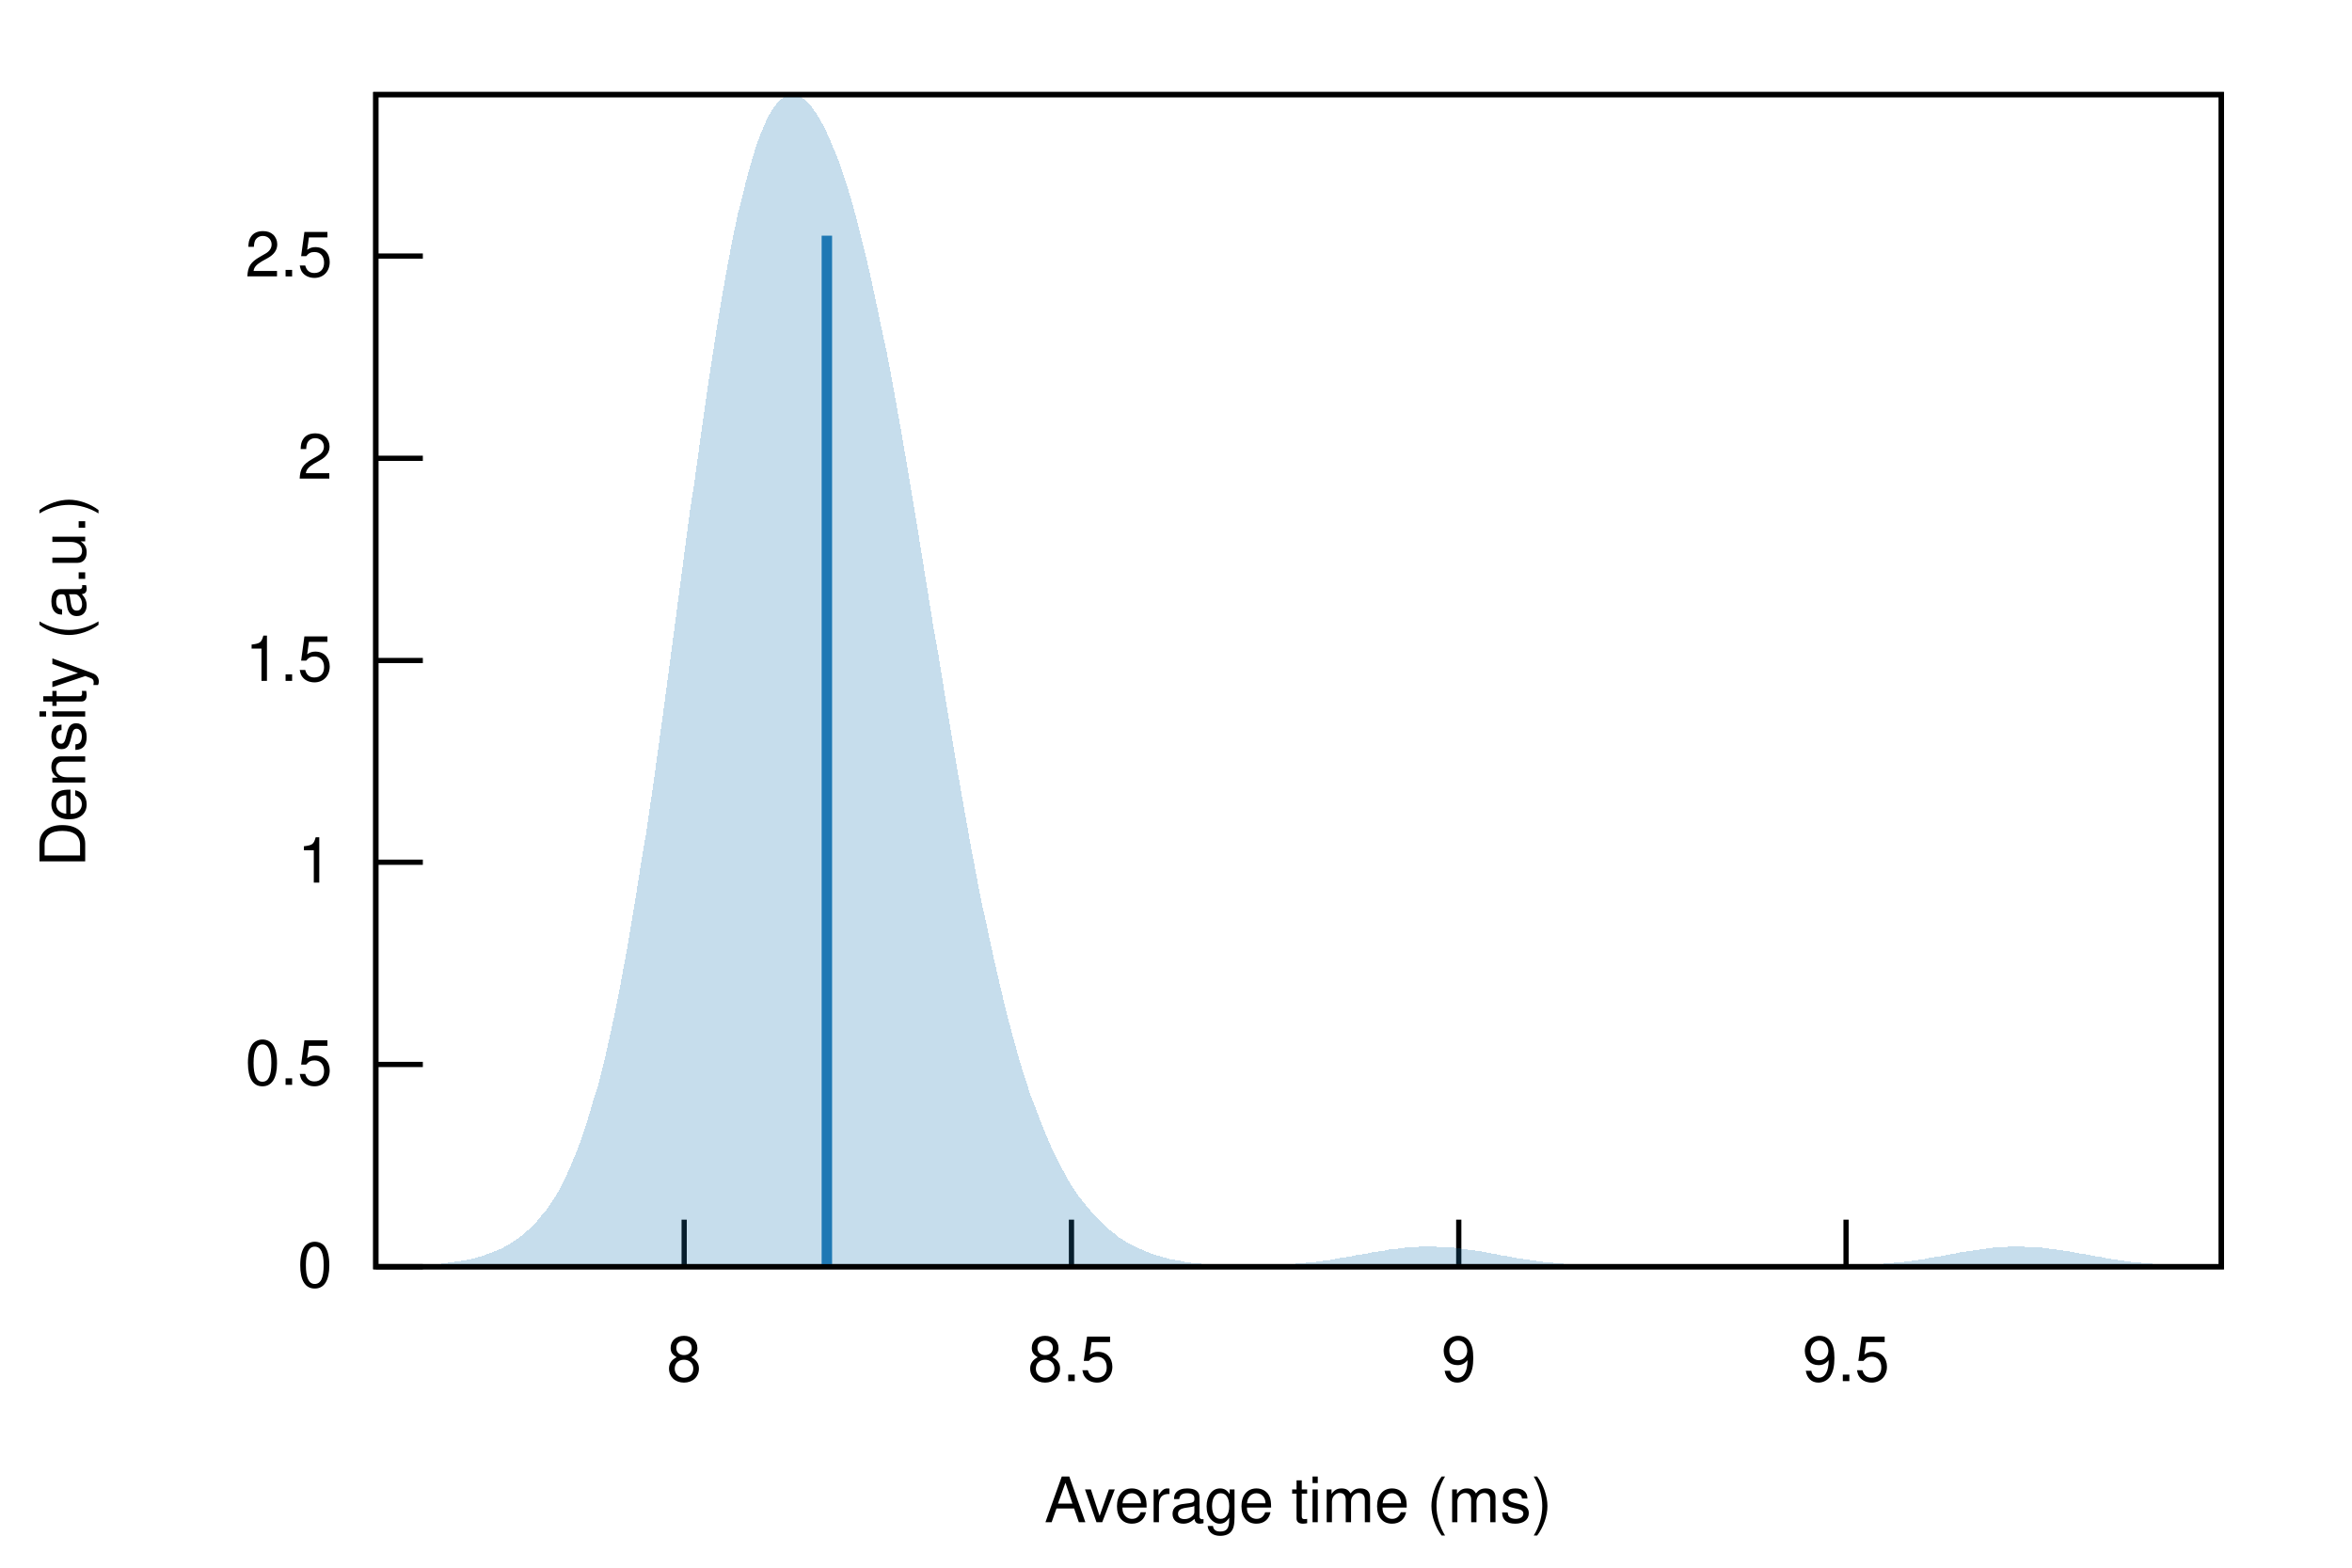
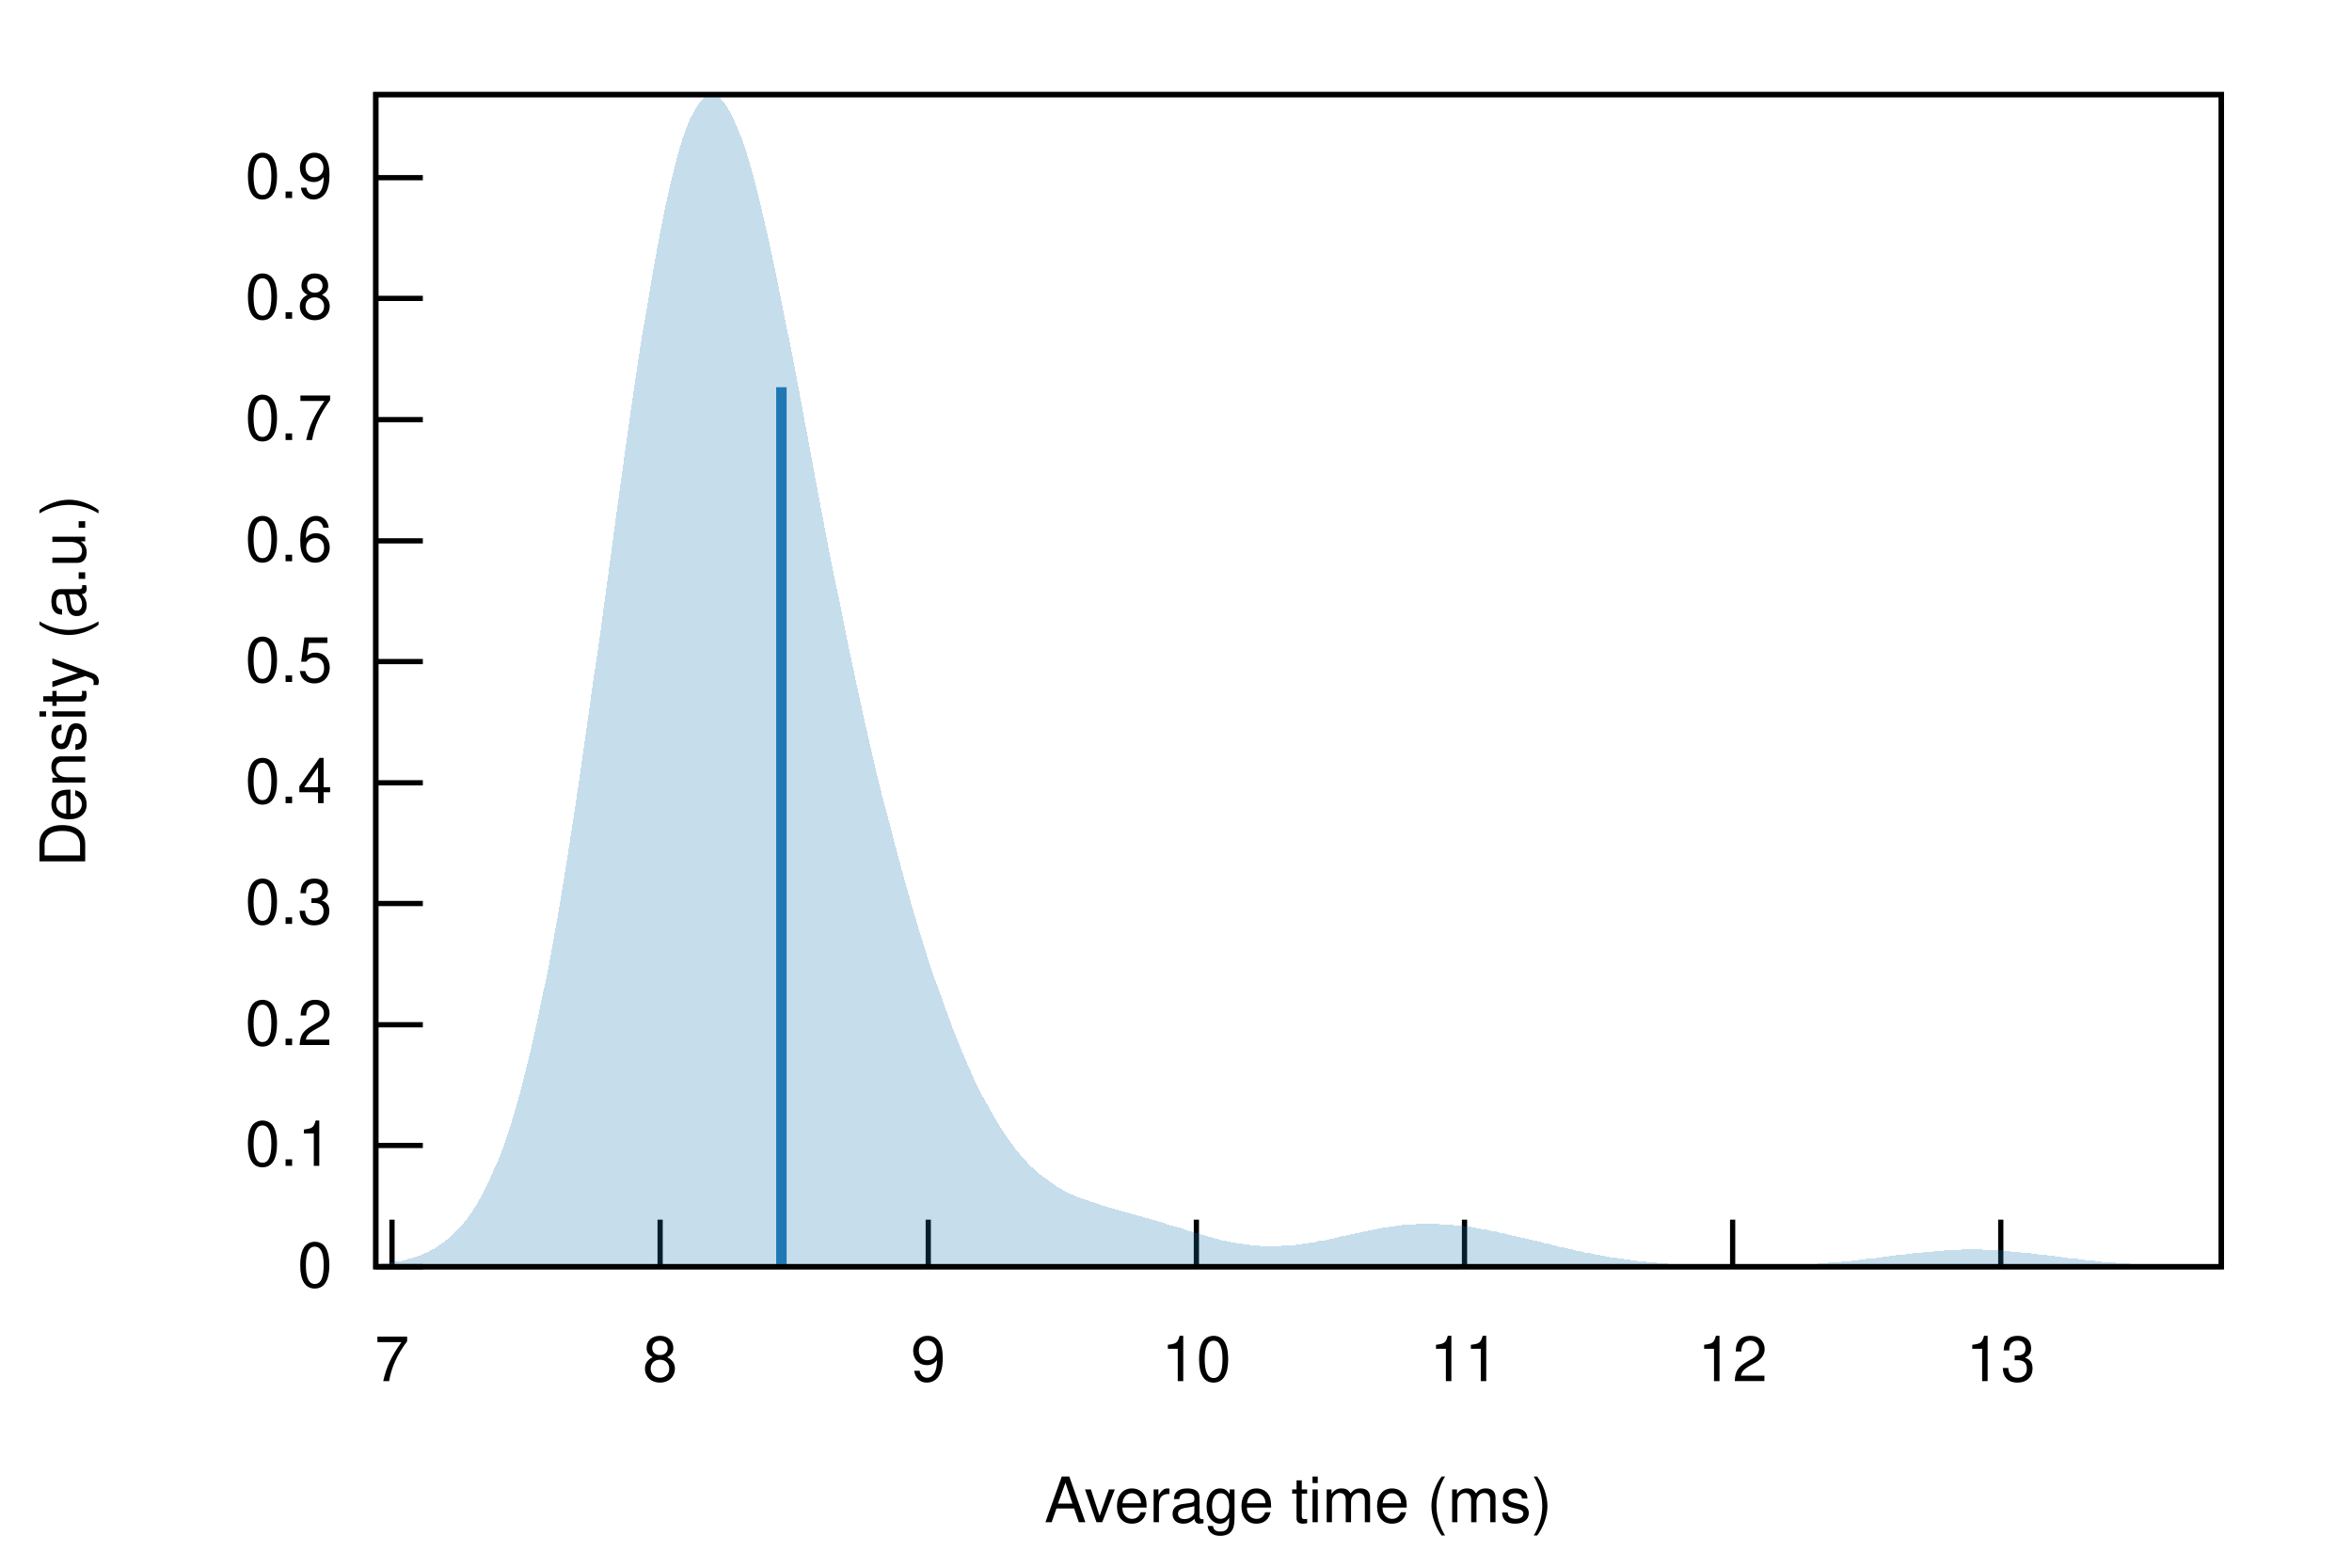
<svg xmlns="http://www.w3.org/2000/svg" xmlns:xlink="http://www.w3.org/1999/xlink" viewBox="0 0 450 300">
  <g id="gnuplot_canvas">
    <rect x="0" y="0" width="450" height="300" fill="none" />
    <defs>
      <circle id="gpDot" r="0.5" stroke-width="0.5" stroke="currentColor" />
      <path id="gpPt0" stroke-width="0.222" stroke="currentColor" d="M-1,0 h2 M0,-1 v2" />
      <path id="gpPt1" stroke-width="0.222" stroke="currentColor" d="M-1,-1 L1,1 M1,-1 L-1,1" />
      <path id="gpPt2" stroke-width="0.222" stroke="currentColor" d="M-1,0 L1,0 M0,-1 L0,1 M-1,-1 L1,1 M-1,1 L1,-1" />
      <rect id="gpPt3" stroke-width="0.222" stroke="currentColor" x="-1" y="-1" width="2" height="2" />
      <rect id="gpPt4" stroke-width="0.222" stroke="currentColor" fill="currentColor" x="-1" y="-1" width="2" height="2" />
      <circle id="gpPt5" stroke-width="0.222" stroke="currentColor" cx="0" cy="0" r="1" />
      <use xlink:href="#gpPt5" id="gpPt6" fill="currentColor" stroke="none" />
      <path id="gpPt7" stroke-width="0.222" stroke="currentColor" d="M0,-1.33 L-1.33,0.67 L1.33,0.67 z" />
      <use xlink:href="#gpPt7" id="gpPt8" fill="currentColor" stroke="none" />
      <use xlink:href="#gpPt7" id="gpPt9" stroke="currentColor" transform="rotate(180)" />
      <use xlink:href="#gpPt9" id="gpPt10" fill="currentColor" stroke="none" />
      <use xlink:href="#gpPt3" id="gpPt11" stroke="currentColor" transform="rotate(45)" />
      <use xlink:href="#gpPt11" id="gpPt12" fill="currentColor" stroke="none" />
      <path id="gpPt13" stroke-width="0.222" stroke="currentColor" d="M0,1.330 L1.265,0.411 L0.782,-1.067 L-0.782,-1.076 L-1.265,0.411 z" />
      <use xlink:href="#gpPt13" id="gpPt14" fill="currentColor" stroke="none" />
      <filter id="textbox" filterUnits="objectBoundingBox" x="0" y="0" height="1" width="1">
        <feFlood flood-color="white" flood-opacity="1" result="bgnd" />
        <feComposite in="SourceGraphic" in2="bgnd" operator="atop" />
      </filter>
      <filter id="greybox" filterUnits="objectBoundingBox" x="0" y="0" height="1" width="1">
        <feFlood flood-color="lightgrey" flood-opacity="1" result="grey" />
        <feComposite in="SourceGraphic" in2="grey" operator="atop" />
      </filter>
    </defs>
    <g fill="none" color="white" stroke="currentColor" stroke-width="1.00" stroke-linecap="butt" stroke-linejoin="miter">
</g>
    <g fill="none" color="black" stroke="currentColor" stroke-width="1.00" stroke-linecap="butt" stroke-linejoin="miter">
      <path stroke="black" d="M71.9,242.4 L80.9,242.4  " />
      <g transform="translate(63.6,246.3)" stroke="none" fill="black" font-family="Helvetica" font-size="12.00" text-anchor="end">
        <text>
          <tspan font-family="Helvetica"> 0</tspan>
        </text>
      </g>
    </g>
    <g fill="none" color="black" stroke="currentColor" stroke-width="1.00" stroke-linecap="butt" stroke-linejoin="miter">
-       <path stroke="black" d="M71.9,203.7 L80.9,203.7  " />
-       <g transform="translate(63.6,207.6)" stroke="none" fill="black" font-family="Helvetica" font-size="12.00" text-anchor="end">
+       <path stroke="black" d="M71.9,219.2 L80.9,219.2  " />
+       <g transform="translate(63.6,223.1)" stroke="none" fill="black" font-family="Helvetica" font-size="12.00" text-anchor="end">
+         <text>
+           <tspan font-family="Helvetica"> 0.1</tspan>
+         </text>
+       </g>
+     </g>
+     <g fill="none" color="black" stroke="currentColor" stroke-width="1.00" stroke-linecap="butt" stroke-linejoin="miter">
+       <path stroke="black" d="M71.9,196.1 L80.9,196.1  " />
+       <g transform="translate(63.6,200.0)" stroke="none" fill="black" font-family="Helvetica" font-size="12.00" text-anchor="end">
+         <text>
+           <tspan font-family="Helvetica"> 0.2</tspan>
+         </text>
+       </g>
+     </g>
+     <g fill="none" color="black" stroke="currentColor" stroke-width="1.00" stroke-linecap="butt" stroke-linejoin="miter">
+       <path stroke="black" d="M71.9,172.9 L80.9,172.9  " />
+       <g transform="translate(63.6,176.8)" stroke="none" fill="black" font-family="Helvetica" font-size="12.00" text-anchor="end">
+         <text>
+           <tspan font-family="Helvetica"> 0.3</tspan>
+         </text>
+       </g>
+     </g>
+     <g fill="none" color="black" stroke="currentColor" stroke-width="1.00" stroke-linecap="butt" stroke-linejoin="miter">
+       <path stroke="black" d="M71.9,149.8 L80.9,149.8  " />
+       <g transform="translate(63.6,153.7)" stroke="none" fill="black" font-family="Helvetica" font-size="12.00" text-anchor="end">
+         <text>
+           <tspan font-family="Helvetica"> 0.4</tspan>
+         </text>
+       </g>
+     </g>
+     <g fill="none" color="black" stroke="currentColor" stroke-width="1.00" stroke-linecap="butt" stroke-linejoin="miter">
+       <path stroke="black" d="M71.9,126.6 L80.9,126.6  " />
+       <g transform="translate(63.6,130.5)" stroke="none" fill="black" font-family="Helvetica" font-size="12.00" text-anchor="end">
        <text>
          <tspan font-family="Helvetica"> 0.5</tspan>
        </text>
      </g>
    </g>
    <g fill="none" color="black" stroke="currentColor" stroke-width="1.00" stroke-linecap="butt" stroke-linejoin="miter">
-       <path stroke="black" d="M71.9,165.0 L80.9,165.0  " />
-       <g transform="translate(63.6,168.9)" stroke="none" fill="black" font-family="Helvetica" font-size="12.00" text-anchor="end">
-         <text>
-           <tspan font-family="Helvetica"> 1</tspan>
-         </text>
-       </g>
-     </g>
-     <g fill="none" color="black" stroke="currentColor" stroke-width="1.00" stroke-linecap="butt" stroke-linejoin="miter">
-       <path stroke="black" d="M71.9,126.4 L80.9,126.4  " />
-       <g transform="translate(63.6,130.3)" stroke="none" fill="black" font-family="Helvetica" font-size="12.00" text-anchor="end">
-         <text>
-           <tspan font-family="Helvetica"> 1.5</tspan>
-         </text>
-       </g>
-     </g>
-     <g fill="none" color="black" stroke="currentColor" stroke-width="1.00" stroke-linecap="butt" stroke-linejoin="miter">
-       <path stroke="black" d="M71.9,87.7 L80.9,87.7  " />
-       <g transform="translate(63.6,91.6)" stroke="none" fill="black" font-family="Helvetica" font-size="12.00" text-anchor="end">
-         <text>
-           <tspan font-family="Helvetica"> 2</tspan>
-         </text>
-       </g>
-     </g>
-     <g fill="none" color="black" stroke="currentColor" stroke-width="1.00" stroke-linecap="butt" stroke-linejoin="miter">
-       <path stroke="black" d="M71.9,49.0 L80.9,49.0  " />
-       <g transform="translate(63.6,52.9)" stroke="none" fill="black" font-family="Helvetica" font-size="12.00" text-anchor="end">
-         <text>
-           <tspan font-family="Helvetica"> 2.5</tspan>
-         </text>
-       </g>
-     </g>
-     <g fill="none" color="black" stroke="currentColor" stroke-width="1.00" stroke-linecap="butt" stroke-linejoin="miter">
-       <path stroke="black" d="M130.9,242.4 L130.9,233.4  " />
-       <g transform="translate(130.9,264.3)" stroke="none" fill="black" font-family="Helvetica" font-size="12.00" text-anchor="middle">
+       <path stroke="black" d="M71.9,103.5 L80.9,103.5  " />
+       <g transform="translate(63.6,107.4)" stroke="none" fill="black" font-family="Helvetica" font-size="12.00" text-anchor="end">
+         <text>
+           <tspan font-family="Helvetica"> 0.6</tspan>
+         </text>
+       </g>
+     </g>
+     <g fill="none" color="black" stroke="currentColor" stroke-width="1.00" stroke-linecap="butt" stroke-linejoin="miter">
+       <path stroke="black" d="M71.9,80.3 L80.9,80.3  " />
+       <g transform="translate(63.6,84.2)" stroke="none" fill="black" font-family="Helvetica" font-size="12.00" text-anchor="end">
+         <text>
+           <tspan font-family="Helvetica"> 0.7</tspan>
+         </text>
+       </g>
+     </g>
+     <g fill="none" color="black" stroke="currentColor" stroke-width="1.00" stroke-linecap="butt" stroke-linejoin="miter">
+       <path stroke="black" d="M71.9,57.1 L80.9,57.1  " />
+       <g transform="translate(63.6,61.0)" stroke="none" fill="black" font-family="Helvetica" font-size="12.00" text-anchor="end">
+         <text>
+           <tspan font-family="Helvetica"> 0.8</tspan>
+         </text>
+       </g>
+     </g>
+     <g fill="none" color="black" stroke="currentColor" stroke-width="1.00" stroke-linecap="butt" stroke-linejoin="miter">
+       <path stroke="black" d="M71.9,34.0 L80.9,34.0  " />
+       <g transform="translate(63.6,37.9)" stroke="none" fill="black" font-family="Helvetica" font-size="12.00" text-anchor="end">
+         <text>
+           <tspan font-family="Helvetica"> 0.9</tspan>
+         </text>
+       </g>
+     </g>
+     <g fill="none" color="black" stroke="currentColor" stroke-width="1.00" stroke-linecap="butt" stroke-linejoin="miter">
+       <path stroke="black" d="M75.0,242.4 L75.0,233.4  " />
+       <g transform="translate(75.0,264.3)" stroke="none" fill="black" font-family="Helvetica" font-size="12.00" text-anchor="middle">
+         <text>
+           <tspan font-family="Helvetica"> 7</tspan>
+         </text>
+       </g>
+     </g>
+     <g fill="none" color="black" stroke="currentColor" stroke-width="1.00" stroke-linecap="butt" stroke-linejoin="miter">
+       <path stroke="black" d="M126.3,242.4 L126.3,233.4  " />
+       <g transform="translate(126.3,264.3)" stroke="none" fill="black" font-family="Helvetica" font-size="12.00" text-anchor="middle">
        <text>
          <tspan font-family="Helvetica"> 8</tspan>
        </text>
      </g>
    </g>
    <g fill="none" color="black" stroke="currentColor" stroke-width="1.00" stroke-linecap="butt" stroke-linejoin="miter">
-       <path stroke="black" d="M205.0,242.4 L205.0,233.4  " />
-       <g transform="translate(205.0,264.3)" stroke="none" fill="black" font-family="Helvetica" font-size="12.00" text-anchor="middle">
-         <text>
-           <tspan font-family="Helvetica"> 8.5</tspan>
-         </text>
-       </g>
-     </g>
-     <g fill="none" color="black" stroke="currentColor" stroke-width="1.00" stroke-linecap="butt" stroke-linejoin="miter">
-       <path stroke="black" d="M279.1,242.4 L279.1,233.4  " />
-       <g transform="translate(279.1,264.3)" stroke="none" fill="black" font-family="Helvetica" font-size="12.00" text-anchor="middle">
+       <path stroke="black" d="M177.6,242.4 L177.6,233.4  " />
+       <g transform="translate(177.6,264.3)" stroke="none" fill="black" font-family="Helvetica" font-size="12.00" text-anchor="middle">
        <text>
          <tspan font-family="Helvetica"> 9</tspan>
        </text>
      </g>
    </g>
    <g fill="none" color="black" stroke="currentColor" stroke-width="1.00" stroke-linecap="butt" stroke-linejoin="miter">
-       <path stroke="black" d="M353.2,242.4 L353.2,233.4  " />
-       <g transform="translate(353.2,264.3)" stroke="none" fill="black" font-family="Helvetica" font-size="12.00" text-anchor="middle">
-         <text>
-           <tspan font-family="Helvetica"> 9.5</tspan>
+       <path stroke="black" d="M228.9,242.4 L228.9,233.4  " />
+       <g transform="translate(228.9,264.3)" stroke="none" fill="black" font-family="Helvetica" font-size="12.00" text-anchor="middle">
+         <text>
+           <tspan font-family="Helvetica"> 10</tspan>
+         </text>
+       </g>
+     </g>
+     <g fill="none" color="black" stroke="currentColor" stroke-width="1.00" stroke-linecap="butt" stroke-linejoin="miter">
+       <path stroke="black" d="M280.2,242.4 L280.2,233.4  " />
+       <g transform="translate(280.2,264.3)" stroke="none" fill="black" font-family="Helvetica" font-size="12.00" text-anchor="middle">
+         <text>
+           <tspan font-family="Helvetica"> 11</tspan>
+         </text>
+       </g>
+     </g>
+     <g fill="none" color="black" stroke="currentColor" stroke-width="1.00" stroke-linecap="butt" stroke-linejoin="miter">
+       <path stroke="black" d="M331.5,242.4 L331.5,233.4  " />
+       <g transform="translate(331.5,264.3)" stroke="none" fill="black" font-family="Helvetica" font-size="12.00" text-anchor="middle">
+         <text>
+           <tspan font-family="Helvetica"> 12</tspan>
+         </text>
+       </g>
+     </g>
+     <g fill="none" color="black" stroke="currentColor" stroke-width="1.00" stroke-linecap="butt" stroke-linejoin="miter">
+       <path stroke="black" d="M382.8,242.4 L382.8,233.4  " />
+       <g transform="translate(382.8,264.3)" stroke="none" fill="black" font-family="Helvetica" font-size="12.00" text-anchor="middle">
+         <text>
+           <tspan font-family="Helvetica"> 13</tspan>
        </text>
      </g>
    </g>
    <g fill="none" color="black" stroke="currentColor" stroke-width="1.00" stroke-linecap="butt" stroke-linejoin="miter">
</g>
    <g fill="none" color="black" stroke="currentColor" stroke-width="1.00" stroke-linecap="butt" stroke-linejoin="miter">
      <path stroke="black" d="M71.9,18.1 L71.9,242.4 L425.0,242.4 L425.0,18.1 L71.9,18.1 Z  " />
    </g>
    <g fill="none" color="black" stroke="currentColor" stroke-width="1.00" stroke-linecap="butt" stroke-linejoin="miter">
      <g transform="translate(16.3,130.3) rotate(270)" stroke="none" fill="black" font-family="Helvetica" font-size="12.00" text-anchor="middle">
        <text>
          <tspan font-family="Helvetica">Density (a.u.)</tspan>
        </text>
      </g>
    </g>
    <g fill="none" color="black" stroke="currentColor" stroke-width="1.00" stroke-linecap="butt" stroke-linejoin="miter">
      <g transform="translate(248.4,291.3)" stroke="none" fill="black" font-family="Helvetica" font-size="12.00" text-anchor="middle">
        <text>
          <tspan font-family="Helvetica">Average time (ms)</tspan>
        </text>
      </g>
    </g>
    <g fill="none" color="black" stroke="currentColor" stroke-width="1.00" stroke-linecap="butt" stroke-linejoin="miter">
</g>
    <g id="gnuplot_plot_1">
      <g fill="none" color="black" stroke="currentColor" stroke-width="1.00" stroke-linecap="butt" stroke-linejoin="miter">
        <g stroke="none" shape-rendering="crispEdges">
-           <polygon fill="rgb( 31, 120, 180)" fill-opacity="0.25" points="71.9,242.4 72.6,242.3 73.3,242.3 74.0,242.3 74.7,242.3 75.4,242.3 76.1,242.3 76.9,242.3 77.6,242.2 78.3,242.2 79.0,242.2 79.7,242.2 80.4,242.1 81.1,242.1 81.8,242.0 82.5,242.0 83.2,241.9 83.9,241.9 84.6,241.8 85.3,241.7 86.1,241.6 86.8,241.5 87.5,241.4 88.2,241.3 88.9,241.2 89.6,241.0 90.3,240.9 91.0,240.7 91.7,240.5 92.4,240.3 93.1,240.0 93.8,239.8 94.5,239.5 95.3,239.2 96.0,238.9 96.7,238.5 97.4,238.1 98.1,237.7 98.8,237.2 99.5,236.7 100.2,236.1 100.9,235.5 101.6,234.9 102.3,234.2 103.0,233.4 103.7,232.5 104.5,231.6 105.2,230.6 105.9,229.5 106.6,228.4 107.3,227.1 108.0,225.7 108.7,224.2 109.4,222.6 110.1,220.9 110.8,219.1 111.5,217.1 112.2,215.0 112.9,212.7 113.6,210.3 114.4,207.8 115.1,205.0 115.8,202.2 116.5,199.1 117.2,195.9 117.9,192.5 118.6,189.0 119.3,185.2 120.0,181.4 120.7,177.3 121.4,173.1 122.1,168.7 122.8,164.2 123.6,159.6 124.3,154.8 125.0,150.0 125.7,145.0 126.4,139.9 127.1,134.8 127.8,129.5 128.5,124.3 129.2,119.0 129.9,113.7 130.6,108.4 131.3,103.1 132.0,97.8 132.8,92.7 133.5,87.6 134.2,82.5 134.9,77.6 135.6,72.8 136.3,68.2 137.0,63.7 137.7,59.4 138.4,55.3 139.1,51.3 139.8,47.6 140.5,44.1 141.2,40.8 142.0,37.7 142.7,34.8 143.4,32.2 144.1,29.8 144.8,27.6 145.5,25.7 146.2,24.0 146.9,22.5 147.6,21.2 148.3,20.2 149.0,19.4 149.7,18.8 150.4,18.4 151.2,18.1 151.9,18.1 152.6,18.3 153.3,18.6 154.0,19.1 154.7,19.7 155.4,20.6 156.1,21.6 156.8,22.7 157.5,24.0 158.2,25.4 158.9,27.0 159.6,28.7 160.4,30.6 161.1,32.6 161.8,34.7 162.5,37.0 163.2,39.4 163.9,42.0 164.6,44.7 165.3,47.5 166.0,50.5 166.7,53.5 167.4,56.8 168.1,60.1 168.8,63.5 169.6,67.1 170.3,70.8 171.0,74.6 171.7,78.5 172.4,82.4 173.1,86.5 173.8,90.6 174.5,94.8 175.2,99.0 175.9,103.3 176.6,107.6 177.3,112.0 178.0,116.3 178.7,120.7 179.5,125.0 180.2,129.4 180.9,133.7 181.6,137.9 182.3,142.1 183.0,146.3 183.7,150.4 184.4,154.4 185.1,158.3 185.8,162.2 186.5,165.9 187.2,169.6 187.9,173.2 188.7,176.6 189.4,180.0 190.1,183.2 190.8,186.3 191.5,189.3 192.2,192.2 192.9,195.0 193.6,197.7 194.3,200.2 195.0,202.7 195.7,205.0 196.4,207.2 197.1,209.4 197.9,211.4 198.6,213.3 199.3,215.1 200.0,216.9 200.7,218.5 201.4,220.1 202.1,221.5 202.8,222.9 203.5,224.2 204.2,225.5 204.9,226.7 205.6,227.8 206.3,228.8 207.1,229.8 207.8,230.7 208.5,231.5 209.2,232.4 209.9,233.1 210.6,233.8 211.3,234.5 212.0,235.1 212.7,235.7 213.4,236.2 214.1,236.8 214.8,237.2 215.5,237.7 216.3,238.1 217.0,238.5 217.7,238.8 218.4,239.1 219.1,239.4 219.8,239.7 220.5,240.0 221.2,240.2 221.9,240.4 222.6,240.6 223.3,240.8 224.0,241.0 224.7,241.1 225.5,241.2 226.2,241.4 226.9,241.5 227.6,241.6 228.3,241.7 229.0,241.8 229.7,241.8 230.4,241.9 231.1,242.0 231.8,242.0 232.5,242.0 233.2,242.1 233.9,242.1 234.7,242.1 235.4,242.2 236.1,242.2 236.8,242.2 237.5,242.2 238.2,242.2 238.9,242.2 239.6,242.2 240.3,242.2 241.0,242.2 241.7,242.2 242.4,242.1 243.1,242.1 243.9,242.1 244.6,242.1 245.3,242.0 246.0,242.0 246.7,241.9 247.4,241.9 248.1,241.8 248.8,241.8 249.5,241.7 250.2,241.6 250.9,241.5 251.6,241.5 252.3,241.4 253.0,241.3 253.8,241.2 254.5,241.1 255.2,241.0 255.9,240.8 256.6,240.7 257.3,240.6 258.0,240.5 258.7,240.4 259.4,240.2 260.1,240.1 260.8,240.0 261.5,239.9 262.2,239.7 263.0,239.6 263.7,239.5 264.4,239.4 265.1,239.3 265.8,239.1 266.5,239.0 267.2,239.0 267.9,238.9 268.6,238.8 269.3,238.7 270.0,238.7 270.7,238.6 271.4,238.6 272.2,238.5 272.9,238.5 273.6,238.5 274.3,238.5 275.0,238.6 275.7,238.6 276.4,238.6 277.1,238.7 277.8,238.7 278.5,238.8 279.2,238.9 279.9,239.0 280.6,239.1 281.4,239.2 282.1,239.3 282.8,239.4 283.5,239.5 284.2,239.6 284.9,239.8 285.6,239.9 286.3,240.0 287.0,240.2 287.7,240.3 288.4,240.4 289.1,240.5 289.8,240.7 290.6,240.8 291.3,240.9 292.0,241.0 292.7,241.1 293.4,241.2 294.1,241.3 294.8,241.4 295.5,241.5 296.2,241.6 296.9,241.6 297.6,241.7 298.3,241.8 299.0,241.8 299.8,241.9 300.5,242.0 301.2,242.0 301.9,242.0 302.6,242.1 303.3,242.1 304.0,242.2 304.7,242.2 305.4,242.2 306.1,242.2 306.8,242.3 307.5,242.3 308.2,242.3 309.0,242.3 309.7,242.3 310.4,242.3 311.1,242.3 311.8,242.4 312.5,242.4 313.2,242.4 313.9,242.4 314.6,242.4 315.3,242.4 316.0,242.4 316.7,242.4 317.4,242.4 318.2,242.4 318.9,242.4 319.6,242.4 320.3,242.4 321.0,242.4 321.7,242.4 322.4,242.4 323.1,242.4 323.8,242.4 324.5,242.4 325.2,242.4 325.9,242.4 326.6,242.4 327.3,242.4 328.1,242.4 328.8,242.4 329.5,242.4 330.2,242.4 330.9,242.4 331.6,242.4 332.3,242.4 333.0,242.4 333.7,242.4 334.4,242.4 335.1,242.4 335.8,242.4 336.5,242.4 337.3,242.4 338.0,242.4 338.7,242.4 339.4,242.4 340.1,242.4 340.8,242.4 341.5,242.4 342.2,242.4 342.9,242.4 343.6,242.4 344.3,242.4 345.0,242.4 345.7,242.4 346.5,242.4 347.2,242.4 347.9,242.3 348.6,242.3 349.3,242.3 350.0,242.3 350.7,242.3 351.4,242.3 352.1,242.3 352.8,242.3 353.5,242.2 354.2,242.2 354.9,242.2 355.7,242.1 356.4,242.1 357.1,242.1 357.8,242.0 358.5,242.0 359.2,241.9 359.9,241.9 360.6,241.8 361.3,241.8 362.0,241.7 362.7,241.6 363.4,241.5 364.1,241.5 364.9,241.4 365.6,241.3 366.3,241.2 367.0,241.1 367.7,241.0 368.4,240.9 369.1,240.7 369.8,240.6 370.5,240.5 371.2,240.4 371.9,240.3 372.6,240.1 373.3,240.0 374.1,239.9 374.8,239.7 375.5,239.6 376.2,239.5 376.9,239.4 377.6,239.3 378.3,239.2 379.0,239.1 379.7,239.0 380.4,238.9 381.1,238.8 381.8,238.7 382.5,238.7 383.3,238.6 384.0,238.6 384.7,238.5 385.4,238.5 386.1,238.5 386.8,238.5 387.5,238.6 388.2,238.6 388.9,238.6 389.6,238.7 390.3,238.7 391.0,238.8 391.7,238.9 392.4,239.0 393.2,239.1 393.9,239.2 394.6,239.3 395.3,239.4 396.0,239.5 396.7,239.6 397.4,239.8 398.1,239.9 398.8,240.0 399.5,240.1 400.2,240.3 400.9,240.4 401.6,240.5 402.4,240.6 403.1,240.8 403.8,240.9 404.5,241.0 405.2,241.1 405.9,241.2 406.6,241.3 407.3,241.4 408.0,241.5 408.7,241.6 409.4,241.6 410.1,241.7 410.8,241.8 411.6,241.8 412.3,241.9 413.0,241.9 413.7,242.0 414.4,242.0 415.1,242.1 415.8,242.1 416.5,242.2 417.2,242.2 417.9,242.2 418.6,242.2 419.3,242.3 420.0,242.3 420.8,242.3 421.5,242.3 422.2,242.3 422.9,242.3 423.6,242.3 424.3,242.3 425.0,242.4 425.0,242.4 424.3,242.4 423.6,242.4 422.9,242.4 422.2,242.4 421.5,242.4 420.8,242.4 420.0,242.4 419.3,242.4 418.6,242.4 417.9,242.4 417.2,242.4 416.5,242.4 415.8,242.4 415.1,242.4 414.4,242.4 413.7,242.4 413.0,242.4 412.3,242.4 411.6,242.4 410.8,242.4 410.1,242.4 409.4,242.4 408.7,242.4 408.0,242.4 407.3,242.4 406.6,242.4 405.9,242.4 405.2,242.4 404.5,242.4 403.8,242.4 403.1,242.4 402.4,242.4 401.6,242.4 400.9,242.4 400.2,242.4 399.5,242.4 398.8,242.4 398.1,242.4 397.4,242.4 396.7,242.4 396.0,242.4 395.3,242.4 394.6,242.4 393.9,242.4 393.2,242.4 392.4,242.4 391.7,242.4 391.0,242.4 390.3,242.4 389.6,242.4 388.9,242.4 388.2,242.4 387.5,242.4 386.8,242.4 386.1,242.4 385.4,242.4 384.7,242.4 384.0,242.4 383.3,242.4 382.5,242.4 381.8,242.4 381.1,242.4 380.4,242.4 379.7,242.4 379.0,242.4 378.3,242.4 377.6,242.4 376.9,242.4 376.2,242.4 375.5,242.4 374.8,242.4 374.1,242.4 373.3,242.4 372.6,242.4 371.9,242.4 371.2,242.4 370.5,242.4 369.8,242.4 369.1,242.4 368.4,242.4 367.7,242.4 367.0,242.4 366.3,242.4 365.6,242.4 364.9,242.4 364.1,242.4 363.4,242.4 362.7,242.4 362.0,242.4 361.3,242.4 360.6,242.4 359.9,242.4 359.2,242.4 358.5,242.4 357.8,242.4 357.1,242.4 356.4,242.4 355.7,242.4 354.9,242.4 354.2,242.4 353.5,242.4 352.8,242.4 352.1,242.4 351.4,242.4 350.7,242.4 350.0,242.4 349.3,242.4 348.6,242.4 347.9,242.4 347.2,242.4 346.5,242.4 345.7,242.4 345.0,242.4 344.3,242.4 343.6,242.4 342.9,242.4 342.2,242.4 341.5,242.4 340.8,242.4 340.1,242.4 339.4,242.4 338.7,242.4 338.0,242.4 337.3,242.4 336.5,242.4 335.8,242.4 335.1,242.4 334.4,242.4 333.7,242.4 333.0,242.4 332.3,242.4 331.6,242.4 330.9,242.4 330.2,242.4 329.5,242.4 328.8,242.4 328.1,242.4 327.3,242.4 326.6,242.4 325.9,242.4 325.2,242.4 324.5,242.4 323.8,242.4 323.1,242.4 322.4,242.4 321.7,242.4 321.0,242.4 320.3,242.4 319.6,242.4 318.9,242.4 318.2,242.4 317.4,242.4 316.7,242.4 316.0,242.4 315.3,242.4 314.6,242.4 313.9,242.4 313.2,242.4 312.5,242.4 311.8,242.4 311.1,242.4 310.4,242.4 309.7,242.4 309.0,242.4 308.2,242.4 307.5,242.4 306.8,242.4 306.1,242.4 305.4,242.4 304.7,242.4 304.0,242.4 303.3,242.4 302.6,242.4 301.9,242.4 301.2,242.4 300.5,242.4 299.8,242.4 299.0,242.4 298.3,242.4 297.6,242.4 296.9,242.4 296.2,242.4 295.5,242.4 294.8,242.4 294.1,242.4 293.4,242.4 292.7,242.4 292.0,242.4 291.3,242.4 290.6,242.4 289.8,242.4 289.1,242.4 288.4,242.4 287.7,242.4 287.0,242.4 286.3,242.4 285.6,242.4 284.9,242.4 284.2,242.4 283.5,242.4 282.8,242.4 282.1,242.4 281.4,242.4 280.6,242.4 279.9,242.4 279.2,242.4 278.5,242.4 277.8,242.4 277.1,242.4 276.4,242.4 275.7,242.4 275.0,242.4 274.3,242.4 273.6,242.4 272.9,242.4 272.2,242.4 271.4,242.4 270.7,242.4 270.0,242.4 269.3,242.4 268.6,242.4 267.9,242.4 267.2,242.4 266.5,242.4 265.8,242.4 265.1,242.4 264.4,242.4 263.7,242.4 263.0,242.4 262.2,242.4 261.5,242.4 260.8,242.4 260.1,242.4 259.4,242.4 258.7,242.4 258.0,242.4 257.3,242.4 256.6,242.4 255.9,242.4 255.2,242.4 254.5,242.4 253.8,242.4 253.0,242.4 252.3,242.4 251.6,242.4 250.9,242.4 250.2,242.4 249.5,242.4 248.8,242.4 248.1,242.4 247.4,242.4 246.7,242.4 246.0,242.4 245.3,242.4 244.6,242.4 243.9,242.4 243.1,242.4 242.4,242.4 241.7,242.4 241.0,242.4 240.3,242.4 239.6,242.4 238.9,242.4 238.2,242.4 237.5,242.4 236.8,242.4 236.1,242.4 235.4,242.4 234.7,242.4 233.9,242.4 233.2,242.4 232.5,242.4 231.8,242.4 231.1,242.4 230.4,242.4 229.7,242.4 229.0,242.4 228.3,242.4 227.6,242.4 226.9,242.4 226.2,242.4 225.5,242.4 224.7,242.4 224.0,242.4 223.3,242.4 222.6,242.4 221.9,242.4 221.2,242.4 220.5,242.4 219.8,242.4 219.1,242.4 218.4,242.4 217.7,242.4 217.0,242.4 216.3,242.4 215.5,242.4 214.8,242.4 214.1,242.4 213.4,242.4 212.7,242.4 212.0,242.4 211.3,242.4 210.6,242.4 209.9,242.4 209.2,242.4 208.5,242.4 207.8,242.4 207.1,242.4 206.3,242.4 205.6,242.4 204.9,242.4 204.2,242.4 203.5,242.4 202.8,242.4 202.1,242.4 201.4,242.4 200.7,242.4 200.0,242.4 199.3,242.4 198.6,242.4 197.9,242.4 197.1,242.4 196.4,242.4 195.7,242.4 195.0,242.4 194.3,242.4 193.6,242.4 192.9,242.4 192.2,242.4 191.5,242.4 190.8,242.4 190.1,242.4 189.4,242.4 188.7,242.4 187.9,242.4 187.2,242.4 186.5,242.4 185.8,242.4 185.1,242.4 184.4,242.4 183.7,242.4 183.0,242.4 182.3,242.4 181.6,242.4 180.9,242.4 180.2,242.4 179.5,242.4 178.7,242.4 178.0,242.4 177.3,242.4 176.6,242.4 175.9,242.4 175.2,242.4 174.5,242.4 173.8,242.4 173.1,242.4 172.4,242.4 171.7,242.4 171.0,242.4 170.3,242.4 169.6,242.4 168.8,242.4 168.1,242.4 167.4,242.4 166.7,242.4 166.0,242.4 165.3,242.4 164.6,242.4 163.9,242.4 163.2,242.4 162.5,242.4 161.8,242.4 161.1,242.4 160.4,242.4 159.6,242.4 158.9,242.4 158.2,242.4 157.5,242.4 156.8,242.4 156.1,242.4 155.4,242.4 154.7,242.4 154.0,242.4 153.3,242.4 152.6,242.4 151.9,242.4 151.2,242.4 150.4,242.4 149.7,242.4 149.0,242.4 148.3,242.4 147.6,242.4 146.9,242.4 146.2,242.4 145.5,242.4 144.8,242.4 144.1,242.4 143.4,242.4 142.7,242.4 142.0,242.4 141.2,242.4 140.5,242.4 139.8,242.4 139.1,242.4 138.4,242.4 137.7,242.4 137.0,242.4 136.3,242.4 135.6,242.4 134.9,242.4 134.2,242.4 133.5,242.4 132.8,242.4 132.0,242.4 131.3,242.4 130.6,242.4 129.9,242.4 129.2,242.4 128.5,242.4 127.8,242.4 127.1,242.4 126.4,242.4 125.7,242.4 125.0,242.4 124.3,242.4 123.6,242.4 122.8,242.4 122.1,242.4 121.4,242.4 120.7,242.4 120.0,242.4 119.3,242.4 118.6,242.4 117.9,242.4 117.2,242.4 116.5,242.4 115.8,242.4 115.1,242.4 114.4,242.4 113.6,242.4 112.9,242.4 112.2,242.4 111.5,242.4 110.8,242.4 110.1,242.4 109.4,242.4 108.7,242.4 108.0,242.4 107.3,242.4 106.6,242.4 105.9,242.4 105.2,242.4 104.5,242.4 103.7,242.4 103.0,242.4 102.3,242.4 101.6,242.4 100.9,242.4 100.2,242.4 99.5,242.4 98.8,242.4 98.1,242.4 97.4,242.4 96.7,242.4 96.0,242.4 95.3,242.4 94.5,242.4 93.8,242.4 93.1,242.4 92.4,242.4 91.7,242.4 91.0,242.4 90.3,242.4 89.6,242.4 88.9,242.4 88.2,242.4 87.5,242.4 86.8,242.4 86.1,242.4 85.3,242.4 84.6,242.4 83.9,242.4 83.2,242.4 82.5,242.4 81.8,242.4 81.1,242.4 80.4,242.4 79.7,242.4 79.0,242.4 78.3,242.4 77.6,242.4 76.9,242.4 76.1,242.4 75.4,242.4 74.7,242.4 74.0,242.4 73.3,242.4 72.6,242.4 71.9,242.4 " />
+           <polygon fill="rgb( 31, 120, 180)" fill-opacity="0.25" points="71.9,242.0 72.6,241.9 73.3,241.8 74.0,241.7 74.7,241.6 75.4,241.5 76.1,241.4 76.9,241.3 77.6,241.1 78.3,240.9 79.0,240.7 79.7,240.5 80.4,240.2 81.1,239.9 81.8,239.6 82.5,239.2 83.2,238.9 83.9,238.4 84.6,237.9 85.3,237.4 86.1,236.8 86.8,236.1 87.5,235.4 88.2,234.7 88.9,233.8 89.6,232.9 90.3,231.9 91.0,230.8 91.7,229.6 92.4,228.3 93.1,226.9 93.8,225.4 94.5,223.8 95.3,222.1 96.0,220.3 96.7,218.3 97.4,216.2 98.1,214.0 98.8,211.6 99.5,209.1 100.2,206.4 100.9,203.6 101.6,200.7 102.3,197.6 103.0,194.3 103.7,190.9 104.5,187.4 105.2,183.7 105.9,179.8 106.6,175.9 107.3,171.7 108.0,167.5 108.7,163.1 109.4,158.6 110.1,154.0 110.8,149.3 111.5,144.5 112.2,139.5 112.9,134.6 113.6,129.5 114.4,124.4 115.1,119.3 115.8,114.1 116.5,109.0 117.2,103.8 117.9,98.6 118.6,93.5 119.3,88.5 120.0,83.5 120.7,78.5 121.4,73.7 122.1,69.0 122.8,64.4 123.6,60.0 124.3,55.7 125.0,51.6 125.7,47.7 126.4,44.0 127.1,40.5 127.8,37.2 128.5,34.2 129.2,31.4 129.9,28.8 130.6,26.5 131.3,24.5 132.0,22.8 132.8,21.3 133.5,20.1 134.2,19.2 134.9,18.5 135.6,18.2 136.3,18.1 137.0,18.3 137.7,18.7 138.4,19.5 139.1,20.4 139.8,21.7 140.5,23.1 141.2,24.8 142.0,26.7 142.7,28.8 143.4,31.1 144.1,33.6 144.8,36.3 145.5,39.1 146.2,42.1 146.9,45.2 147.6,48.4 148.3,51.7 149.0,55.2 149.7,58.7 150.4,62.2 151.2,65.9 151.9,69.6 152.6,73.3 153.3,77.0 154.0,80.8 154.7,84.5 155.4,88.3 156.1,92.1 156.8,95.8 157.5,99.5 158.2,103.2 158.9,106.8 159.6,110.4 160.4,114.0 161.1,117.5 161.8,121.0 162.5,124.4 163.2,127.7 163.9,131.0 164.6,134.2 165.3,137.4 166.0,140.5 166.7,143.6 167.4,146.6 168.1,149.5 168.8,152.4 169.6,155.3 170.3,158.0 171.0,160.7 171.7,163.4 172.4,166.0 173.1,168.5 173.8,171.0 174.5,173.5 175.2,175.8 175.9,178.2 176.6,180.4 177.3,182.7 178.0,184.8 178.7,187.0 179.5,189.0 180.2,191.0 180.9,193.0 181.6,194.9 182.3,196.8 183.0,198.6 183.7,200.3 184.4,202.0 185.1,203.6 185.8,205.2 186.5,206.8 187.2,208.2 187.9,209.6 188.7,211.0 189.4,212.3 190.1,213.5 190.8,214.7 191.5,215.9 192.2,216.9 192.9,218.0 193.6,218.9 194.3,219.9 195.0,220.7 195.7,221.6 196.4,222.3 197.1,223.1 197.9,223.7 198.6,224.4 199.3,225.0 200.0,225.5 200.7,226.0 201.4,226.5 202.1,227.0 202.8,227.4 203.5,227.8 204.2,228.2 204.9,228.5 205.6,228.8 206.3,229.1 207.1,229.4 207.8,229.6 208.5,229.9 209.2,230.1 209.9,230.3 210.6,230.6 211.3,230.8 212.0,231.0 212.7,231.2 213.4,231.4 214.1,231.6 214.8,231.8 215.5,232.0 216.3,232.2 217.0,232.4 217.7,232.6 218.4,232.8 219.1,233.0 219.8,233.2 220.5,233.4 221.2,233.6 221.9,233.8 222.6,234.0 223.3,234.3 224.0,234.5 224.7,234.7 225.5,234.9 226.2,235.1 226.9,235.4 227.6,235.6 228.3,235.8 229.0,236.0 229.7,236.2 230.4,236.4 231.1,236.6 231.8,236.8 232.5,237.0 233.2,237.2 233.9,237.4 234.7,237.5 235.4,237.7 236.1,237.8 236.8,237.9 237.5,238.0 238.2,238.1 238.9,238.2 239.6,238.3 240.3,238.4 241.0,238.4 241.7,238.5 242.4,238.5 243.1,238.5 243.9,238.5 244.6,238.5 245.3,238.4 246.0,238.4 246.7,238.3 247.4,238.3 248.1,238.2 248.8,238.1 249.5,238.0 250.2,237.9 250.9,237.8 251.6,237.7 252.3,237.5 253.0,237.4 253.8,237.3 254.5,237.1 255.2,237.0 255.9,236.8 256.6,236.6 257.3,236.5 258.0,236.3 258.7,236.2 259.4,236.0 260.1,235.9 260.8,235.7 261.5,235.6 262.2,235.4 263.0,235.3 263.7,235.1 264.4,235.0 265.1,234.9 265.8,234.8 266.5,234.7 267.2,234.6 267.9,234.5 268.6,234.4 269.3,234.4 270.0,234.3 270.7,234.3 271.4,234.2 272.2,234.2 272.9,234.2 273.6,234.2 274.3,234.2 275.0,234.2 275.7,234.3 276.4,234.3 277.1,234.4 277.8,234.4 278.5,234.5 279.2,234.6 279.9,234.6 280.6,234.7 281.4,234.8 282.1,234.9 282.8,235.1 283.5,235.2 284.2,235.3 284.9,235.4 285.6,235.6 286.3,235.7 287.0,235.9 287.7,236.0 288.4,236.2 289.1,236.4 289.8,236.5 290.6,236.7 291.3,236.9 292.0,237.0 292.7,237.2 293.4,237.4 294.1,237.5 294.8,237.7 295.5,237.9 296.2,238.0 296.9,238.2 297.6,238.4 298.3,238.6 299.0,238.7 299.8,238.9 300.5,239.0 301.2,239.2 301.9,239.4 302.6,239.5 303.3,239.7 304.0,239.8 304.7,239.9 305.4,240.1 306.1,240.2 306.8,240.3 307.5,240.5 308.2,240.6 309.0,240.7 309.7,240.8 310.4,240.9 311.1,241.0 311.8,241.1 312.5,241.2 313.2,241.3 313.9,241.4 314.6,241.4 315.3,241.5 316.0,241.6 316.7,241.6 317.4,241.7 318.2,241.8 318.9,241.8 319.6,241.9 320.3,241.9 321.0,241.9 321.7,242.0 322.4,242.0 323.1,242.1 323.8,242.1 324.5,242.1 325.2,242.1 325.9,242.2 326.6,242.2 327.3,242.2 328.1,242.2 328.8,242.2 329.5,242.2 330.2,242.2 330.9,242.3 331.6,242.3 332.3,242.3 333.0,242.3 333.7,242.3 334.4,242.3 335.1,242.3 335.8,242.2 336.5,242.2 337.3,242.2 338.0,242.2 338.7,242.2 339.4,242.2 340.1,242.2 340.8,242.1 341.5,242.1 342.2,242.1 342.9,242.1 343.6,242.0 344.3,242.0 345.0,242.0 345.7,241.9 346.5,241.9 347.2,241.9 347.9,241.8 348.6,241.8 349.3,241.7 350.0,241.6 350.7,241.6 351.4,241.5 352.1,241.5 352.8,241.4 353.5,241.3 354.2,241.3 354.9,241.2 355.7,241.1 356.4,241.0 357.1,240.9 357.8,240.9 358.5,240.8 359.2,240.7 359.9,240.6 360.6,240.5 361.3,240.4 362.0,240.3 362.7,240.2 363.4,240.2 364.1,240.1 364.9,240.0 365.6,239.9 366.3,239.8 367.0,239.7 367.7,239.7 368.4,239.6 369.1,239.5 369.8,239.5 370.5,239.4 371.2,239.4 371.9,239.3 372.6,239.3 373.3,239.2 374.1,239.2 374.8,239.2 375.5,239.1 376.2,239.1 376.9,239.1 377.6,239.1 378.3,239.1 379.0,239.1 379.7,239.2 380.4,239.2 381.1,239.2 381.8,239.3 382.5,239.3 383.3,239.3 384.0,239.4 384.7,239.5 385.4,239.5 386.1,239.6 386.8,239.7 387.5,239.7 388.2,239.8 388.9,239.9 389.6,240.0 390.3,240.1 391.0,240.1 391.7,240.2 392.4,240.3 393.2,240.4 393.9,240.5 394.6,240.6 395.3,240.7 396.0,240.8 396.7,240.8 397.4,240.9 398.1,241.0 398.8,241.1 399.5,241.2 400.2,241.2 400.9,241.3 401.6,241.4 402.4,241.5 403.1,241.5 403.8,241.6 404.5,241.6 405.2,241.7 405.9,241.7 406.6,241.8 407.3,241.8 408.0,241.9 408.7,241.9 409.4,242.0 410.1,242.0 410.8,242.0 411.6,242.1 412.3,242.1 413.0,242.1 413.7,242.2 414.4,242.2 415.1,242.2 415.8,242.2 416.5,242.2 417.2,242.3 417.9,242.3 418.6,242.3 419.3,242.3 420.0,242.3 420.8,242.3 421.5,242.3 422.2,242.3 422.9,242.3 423.6,242.4 424.3,242.4 425.0,242.4 425.0,242.4 424.3,242.4 423.6,242.4 422.9,242.4 422.2,242.4 421.5,242.4 420.8,242.4 420.0,242.4 419.3,242.4 418.6,242.4 417.9,242.4 417.2,242.4 416.5,242.4 415.8,242.4 415.1,242.4 414.4,242.4 413.7,242.4 413.0,242.4 412.3,242.4 411.6,242.4 410.8,242.4 410.1,242.4 409.4,242.4 408.7,242.4 408.0,242.4 407.3,242.4 406.6,242.4 405.9,242.4 405.2,242.4 404.5,242.4 403.8,242.4 403.1,242.4 402.4,242.4 401.6,242.4 400.9,242.4 400.2,242.4 399.5,242.4 398.8,242.4 398.1,242.4 397.4,242.4 396.7,242.4 396.0,242.4 395.3,242.4 394.6,242.4 393.9,242.4 393.2,242.4 392.4,242.4 391.7,242.4 391.0,242.4 390.3,242.4 389.6,242.4 388.9,242.4 388.2,242.4 387.5,242.4 386.8,242.4 386.1,242.4 385.4,242.4 384.7,242.4 384.0,242.4 383.3,242.4 382.5,242.4 381.8,242.4 381.1,242.4 380.4,242.4 379.7,242.4 379.0,242.4 378.3,242.4 377.6,242.4 376.9,242.4 376.2,242.4 375.5,242.4 374.8,242.4 374.1,242.4 373.3,242.4 372.6,242.4 371.9,242.4 371.2,242.4 370.5,242.4 369.8,242.4 369.1,242.4 368.4,242.4 367.7,242.4 367.0,242.4 366.3,242.4 365.6,242.4 364.9,242.4 364.1,242.4 363.4,242.4 362.7,242.4 362.0,242.4 361.3,242.4 360.6,242.4 359.9,242.4 359.2,242.4 358.5,242.4 357.8,242.4 357.1,242.4 356.4,242.4 355.7,242.4 354.9,242.4 354.2,242.4 353.5,242.4 352.8,242.4 352.1,242.4 351.4,242.4 350.7,242.4 350.0,242.4 349.3,242.4 348.6,242.4 347.9,242.4 347.2,242.4 346.5,242.4 345.7,242.4 345.0,242.4 344.3,242.4 343.6,242.4 342.9,242.4 342.2,242.4 341.5,242.4 340.8,242.4 340.1,242.4 339.4,242.4 338.7,242.4 338.0,242.4 337.3,242.4 336.5,242.4 335.8,242.4 335.1,242.4 334.4,242.4 333.7,242.4 333.0,242.4 332.3,242.4 331.6,242.4 330.9,242.4 330.2,242.4 329.5,242.4 328.8,242.4 328.1,242.4 327.3,242.4 326.6,242.4 325.9,242.4 325.2,242.4 324.5,242.4 323.8,242.4 323.1,242.4 322.4,242.4 321.7,242.4 321.0,242.4 320.3,242.4 319.6,242.4 318.9,242.4 318.2,242.4 317.4,242.4 316.7,242.4 316.0,242.4 315.3,242.4 314.6,242.4 313.9,242.4 313.2,242.4 312.5,242.4 311.8,242.4 311.1,242.4 310.4,242.4 309.7,242.4 309.0,242.4 308.2,242.4 307.5,242.4 306.8,242.4 306.1,242.4 305.4,242.4 304.7,242.4 304.0,242.4 303.3,242.4 302.6,242.4 301.9,242.4 301.2,242.4 300.5,242.4 299.8,242.4 299.0,242.4 298.3,242.4 297.6,242.4 296.9,242.4 296.2,242.4 295.5,242.4 294.8,242.4 294.1,242.4 293.4,242.4 292.7,242.4 292.0,242.4 291.3,242.4 290.6,242.4 289.8,242.4 289.1,242.4 288.4,242.4 287.7,242.4 287.0,242.4 286.3,242.4 285.6,242.4 284.9,242.4 284.2,242.4 283.5,242.4 282.8,242.4 282.1,242.4 281.4,242.4 280.6,242.4 279.9,242.4 279.2,242.4 278.5,242.4 277.8,242.4 277.1,242.4 276.4,242.4 275.7,242.4 275.0,242.4 274.3,242.4 273.6,242.4 272.9,242.4 272.2,242.4 271.4,242.4 270.7,242.4 270.0,242.4 269.3,242.4 268.6,242.4 267.9,242.4 267.2,242.4 266.5,242.4 265.8,242.4 265.1,242.4 264.4,242.4 263.7,242.4 263.0,242.4 262.2,242.4 261.5,242.4 260.8,242.4 260.1,242.4 259.4,242.4 258.7,242.4 258.0,242.4 257.3,242.4 256.6,242.4 255.9,242.4 255.2,242.4 254.5,242.4 253.8,242.4 253.0,242.4 252.3,242.4 251.6,242.4 250.9,242.4 250.2,242.4 249.5,242.4 248.8,242.4 248.1,242.4 247.4,242.4 246.7,242.4 246.0,242.4 245.3,242.4 244.6,242.4 243.9,242.4 243.1,242.4 242.4,242.4 241.7,242.4 241.0,242.4 240.3,242.4 239.6,242.4 238.9,242.4 238.2,242.4 237.5,242.4 236.8,242.4 236.1,242.4 235.4,242.4 234.7,242.4 233.9,242.4 233.2,242.4 232.5,242.4 231.8,242.4 231.1,242.4 230.4,242.4 229.7,242.4 229.0,242.4 228.3,242.4 227.6,242.4 226.9,242.4 226.2,242.4 225.5,242.4 224.7,242.4 224.0,242.4 223.3,242.4 222.6,242.4 221.9,242.4 221.2,242.4 220.5,242.4 219.8,242.4 219.1,242.4 218.4,242.4 217.7,242.4 217.0,242.4 216.3,242.4 215.5,242.4 214.8,242.4 214.1,242.4 213.4,242.4 212.7,242.4 212.0,242.4 211.3,242.4 210.6,242.4 209.9,242.4 209.2,242.4 208.5,242.4 207.8,242.4 207.1,242.4 206.3,242.4 205.6,242.4 204.9,242.4 204.2,242.4 203.5,242.4 202.8,242.4 202.1,242.4 201.4,242.4 200.7,242.4 200.0,242.4 199.3,242.4 198.6,242.4 197.9,242.4 197.1,242.4 196.4,242.4 195.7,242.4 195.0,242.4 194.3,242.4 193.6,242.4 192.9,242.4 192.2,242.4 191.5,242.4 190.8,242.4 190.1,242.4 189.4,242.4 188.7,242.4 187.9,242.4 187.2,242.4 186.5,242.4 185.8,242.4 185.1,242.4 184.4,242.4 183.7,242.4 183.0,242.4 182.3,242.4 181.6,242.4 180.9,242.4 180.2,242.4 179.5,242.4 178.7,242.4 178.0,242.4 177.3,242.4 176.6,242.4 175.9,242.4 175.2,242.4 174.5,242.4 173.8,242.4 173.1,242.4 172.4,242.4 171.7,242.4 171.0,242.4 170.3,242.4 169.6,242.4 168.8,242.4 168.1,242.4 167.4,242.4 166.7,242.4 166.0,242.4 165.3,242.4 164.6,242.4 163.9,242.4 163.2,242.4 162.5,242.4 161.8,242.4 161.1,242.4 160.4,242.4 159.6,242.4 158.9,242.4 158.2,242.4 157.5,242.4 156.8,242.4 156.1,242.4 155.4,242.4 154.7,242.4 154.0,242.4 153.3,242.4 152.6,242.4 151.9,242.4 151.2,242.4 150.4,242.4 149.7,242.4 149.0,242.4 148.3,242.4 147.6,242.4 146.9,242.4 146.2,242.4 145.5,242.4 144.8,242.4 144.1,242.4 143.4,242.4 142.7,242.4 142.0,242.4 141.2,242.4 140.5,242.4 139.8,242.4 139.1,242.4 138.4,242.4 137.7,242.4 137.0,242.4 136.3,242.4 135.6,242.4 134.9,242.4 134.2,242.4 133.5,242.4 132.8,242.4 132.0,242.4 131.3,242.4 130.6,242.4 129.9,242.4 129.2,242.4 128.5,242.4 127.8,242.4 127.1,242.4 126.4,242.4 125.7,242.4 125.0,242.4 124.3,242.4 123.6,242.4 122.8,242.4 122.1,242.4 121.4,242.4 120.7,242.4 120.0,242.4 119.3,242.4 118.6,242.4 117.9,242.4 117.2,242.4 116.5,242.4 115.8,242.4 115.1,242.4 114.4,242.4 113.6,242.4 112.9,242.4 112.2,242.4 111.5,242.4 110.8,242.4 110.1,242.4 109.4,242.4 108.7,242.4 108.0,242.4 107.3,242.4 106.6,242.4 105.9,242.4 105.2,242.4 104.5,242.4 103.7,242.4 103.0,242.4 102.3,242.4 101.6,242.4 100.9,242.4 100.2,242.4 99.5,242.4 98.8,242.4 98.1,242.4 97.4,242.4 96.7,242.4 96.0,242.4 95.3,242.4 94.5,242.4 93.8,242.4 93.1,242.4 92.4,242.4 91.7,242.4 91.0,242.4 90.3,242.4 89.6,242.4 88.9,242.4 88.2,242.4 87.5,242.4 86.8,242.4 86.1,242.4 85.3,242.4 84.6,242.4 83.9,242.4 83.2,242.4 82.5,242.4 81.8,242.4 81.1,242.4 80.4,242.4 79.7,242.4 79.0,242.4 78.3,242.4 77.6,242.4 76.9,242.4 76.1,242.4 75.4,242.4 74.7,242.4 74.0,242.4 73.3,242.4 72.6,242.4 71.9,242.4 " />
        </g>
      </g>
    </g>
    <g id="gnuplot_plot_2">
      <g fill="none" color="white" stroke="rgb( 31, 120, 180)" stroke-width="2.00" stroke-linecap="butt" stroke-linejoin="miter">
</g>
      <g fill="none" color="black" stroke="currentColor" stroke-width="2.00" stroke-linecap="butt" stroke-linejoin="miter">
-         <path stroke="rgb( 31, 120, 180)" d="M158.2,242.4 L158.2,45.1  " />
+         <path stroke="rgb( 31, 120, 180)" d="M149.5,242.4 L149.5,74.1  " />
      </g>
    </g>
    <g fill="none" color="black" stroke="currentColor" stroke-width="2.00" stroke-linecap="butt" stroke-linejoin="miter">
</g>
    <g fill="none" color="black" stroke="black" stroke-width="1.00" stroke-linecap="butt" stroke-linejoin="miter">
</g>
    <g fill="none" color="black" stroke="currentColor" stroke-width="1.00" stroke-linecap="butt" stroke-linejoin="miter">
      <path stroke="black" d="M71.9,18.1 L71.9,242.4 L425.0,242.4 L425.0,18.1 L71.9,18.1 Z  " />
    </g>
    <g fill="none" color="black" stroke="currentColor" stroke-width="1.00" stroke-linecap="butt" stroke-linejoin="miter">
</g>
  </g>
</svg>
